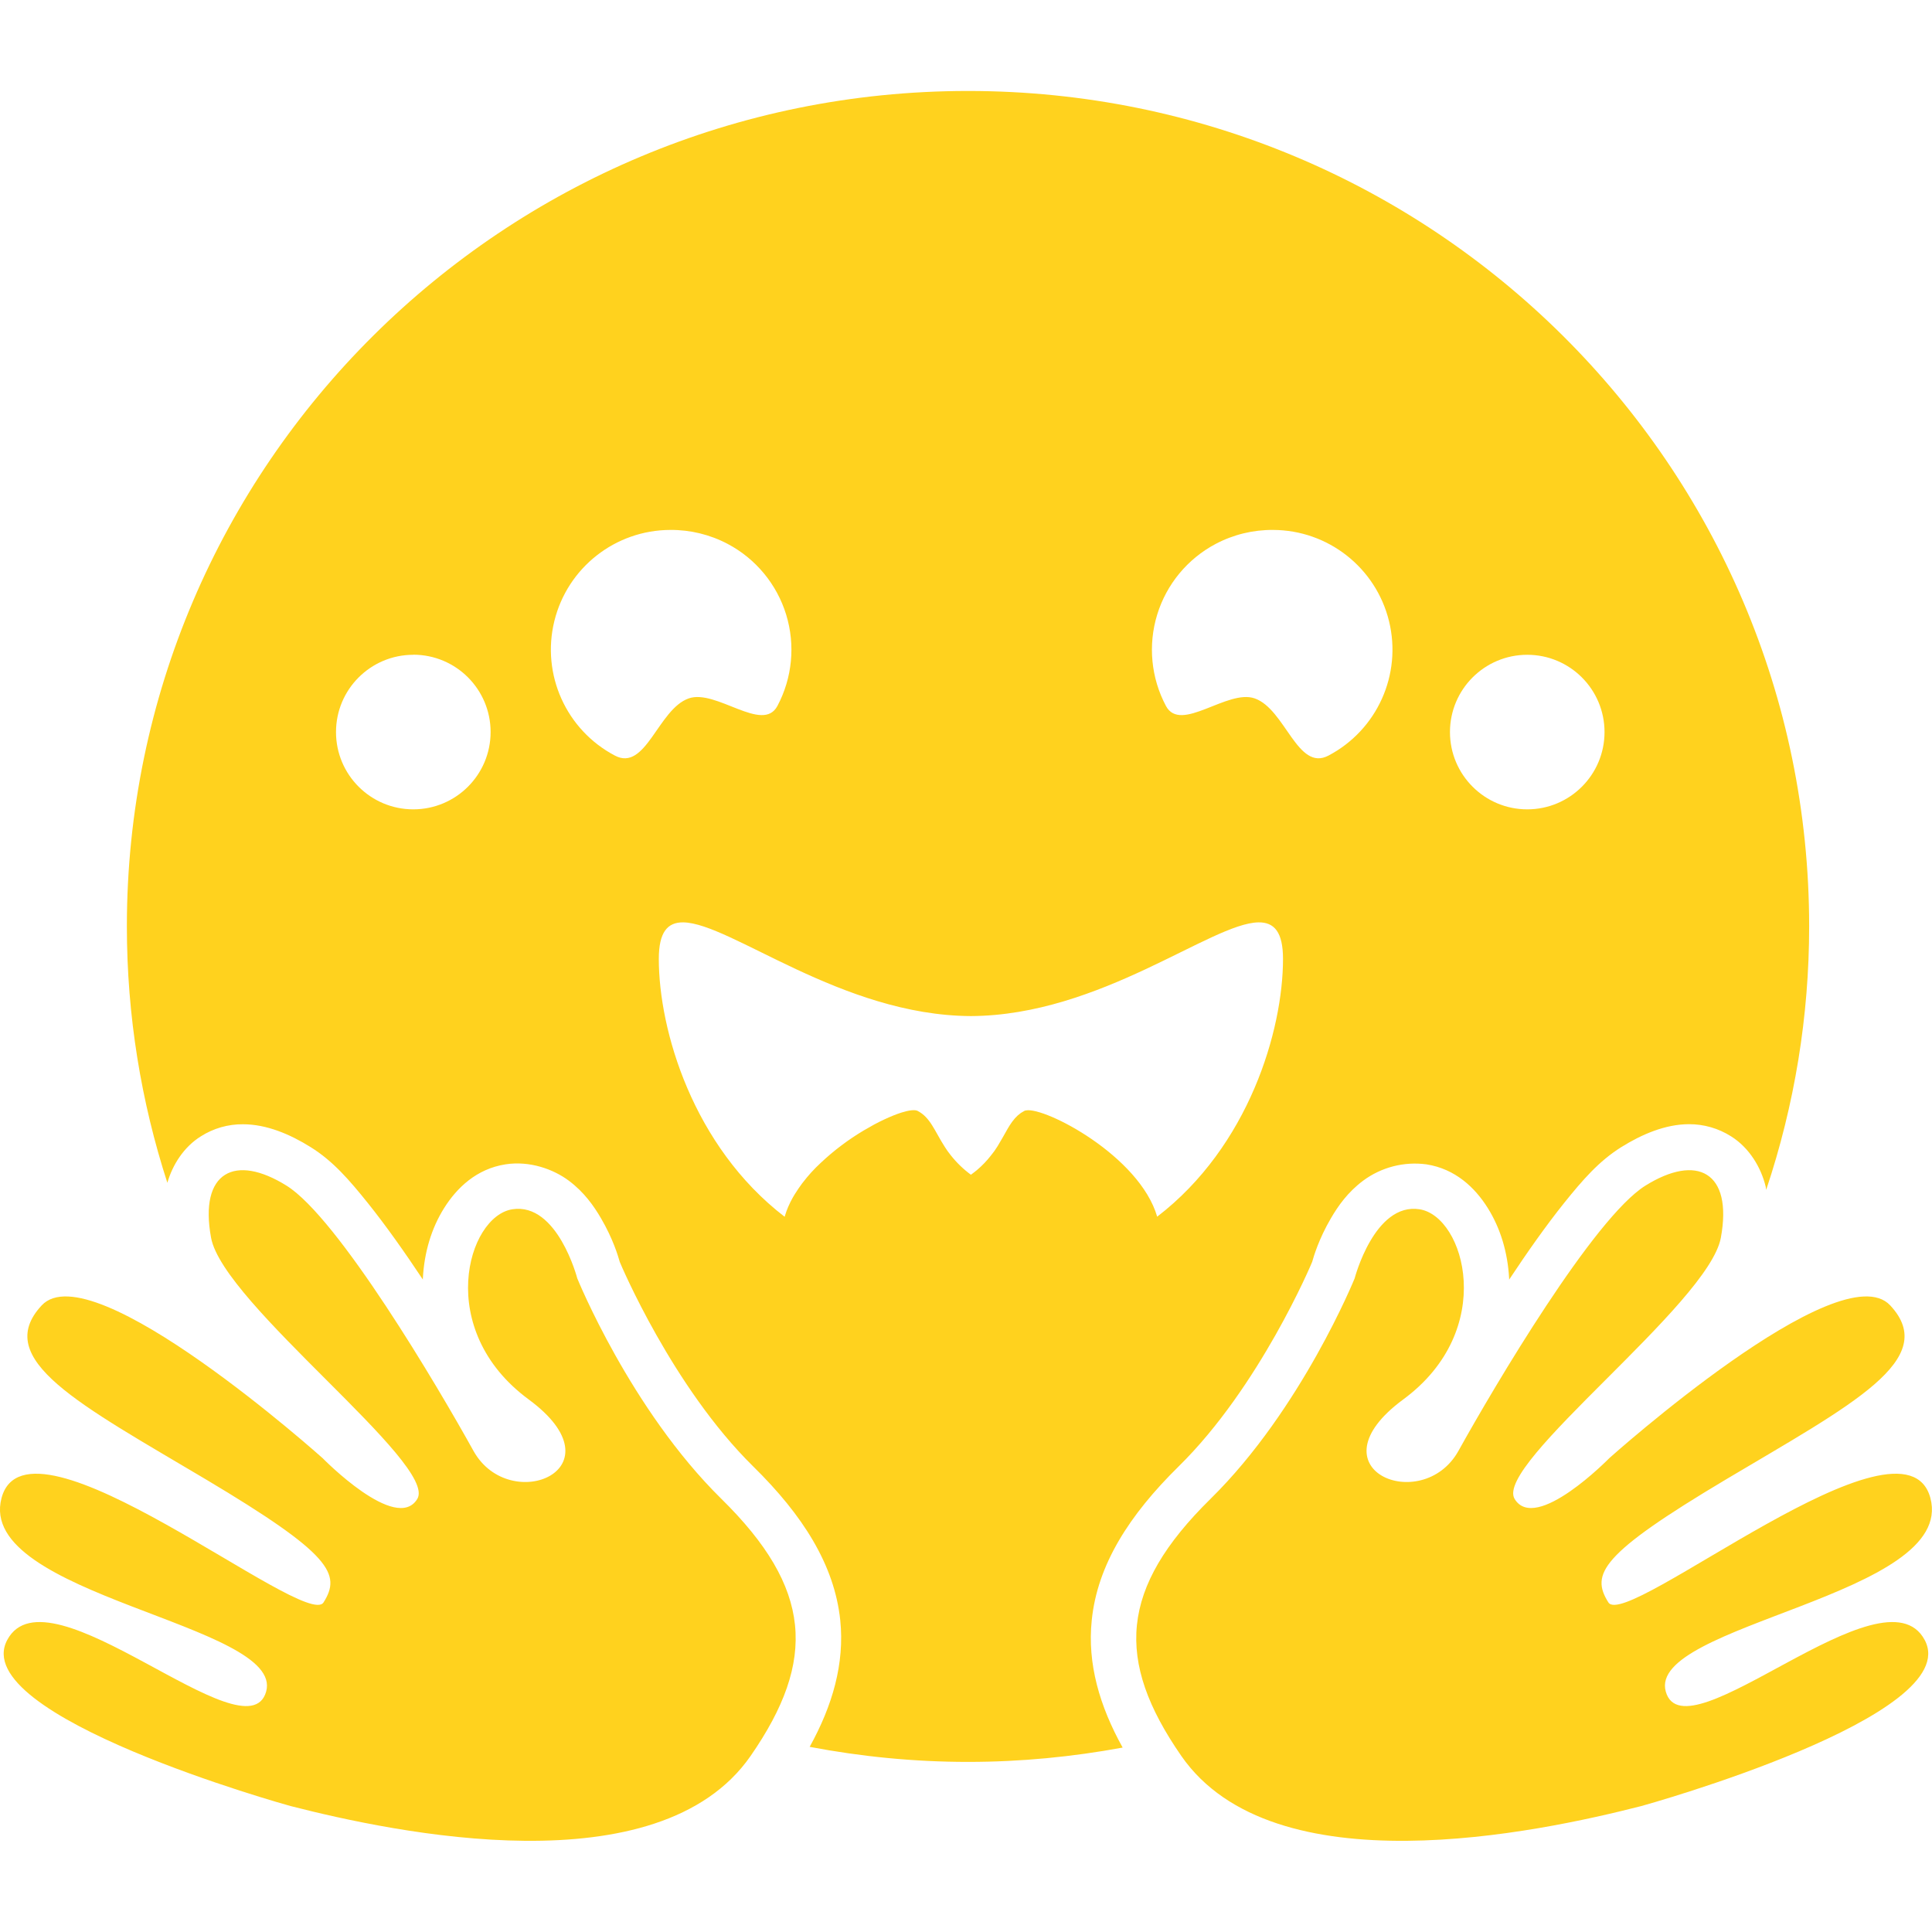
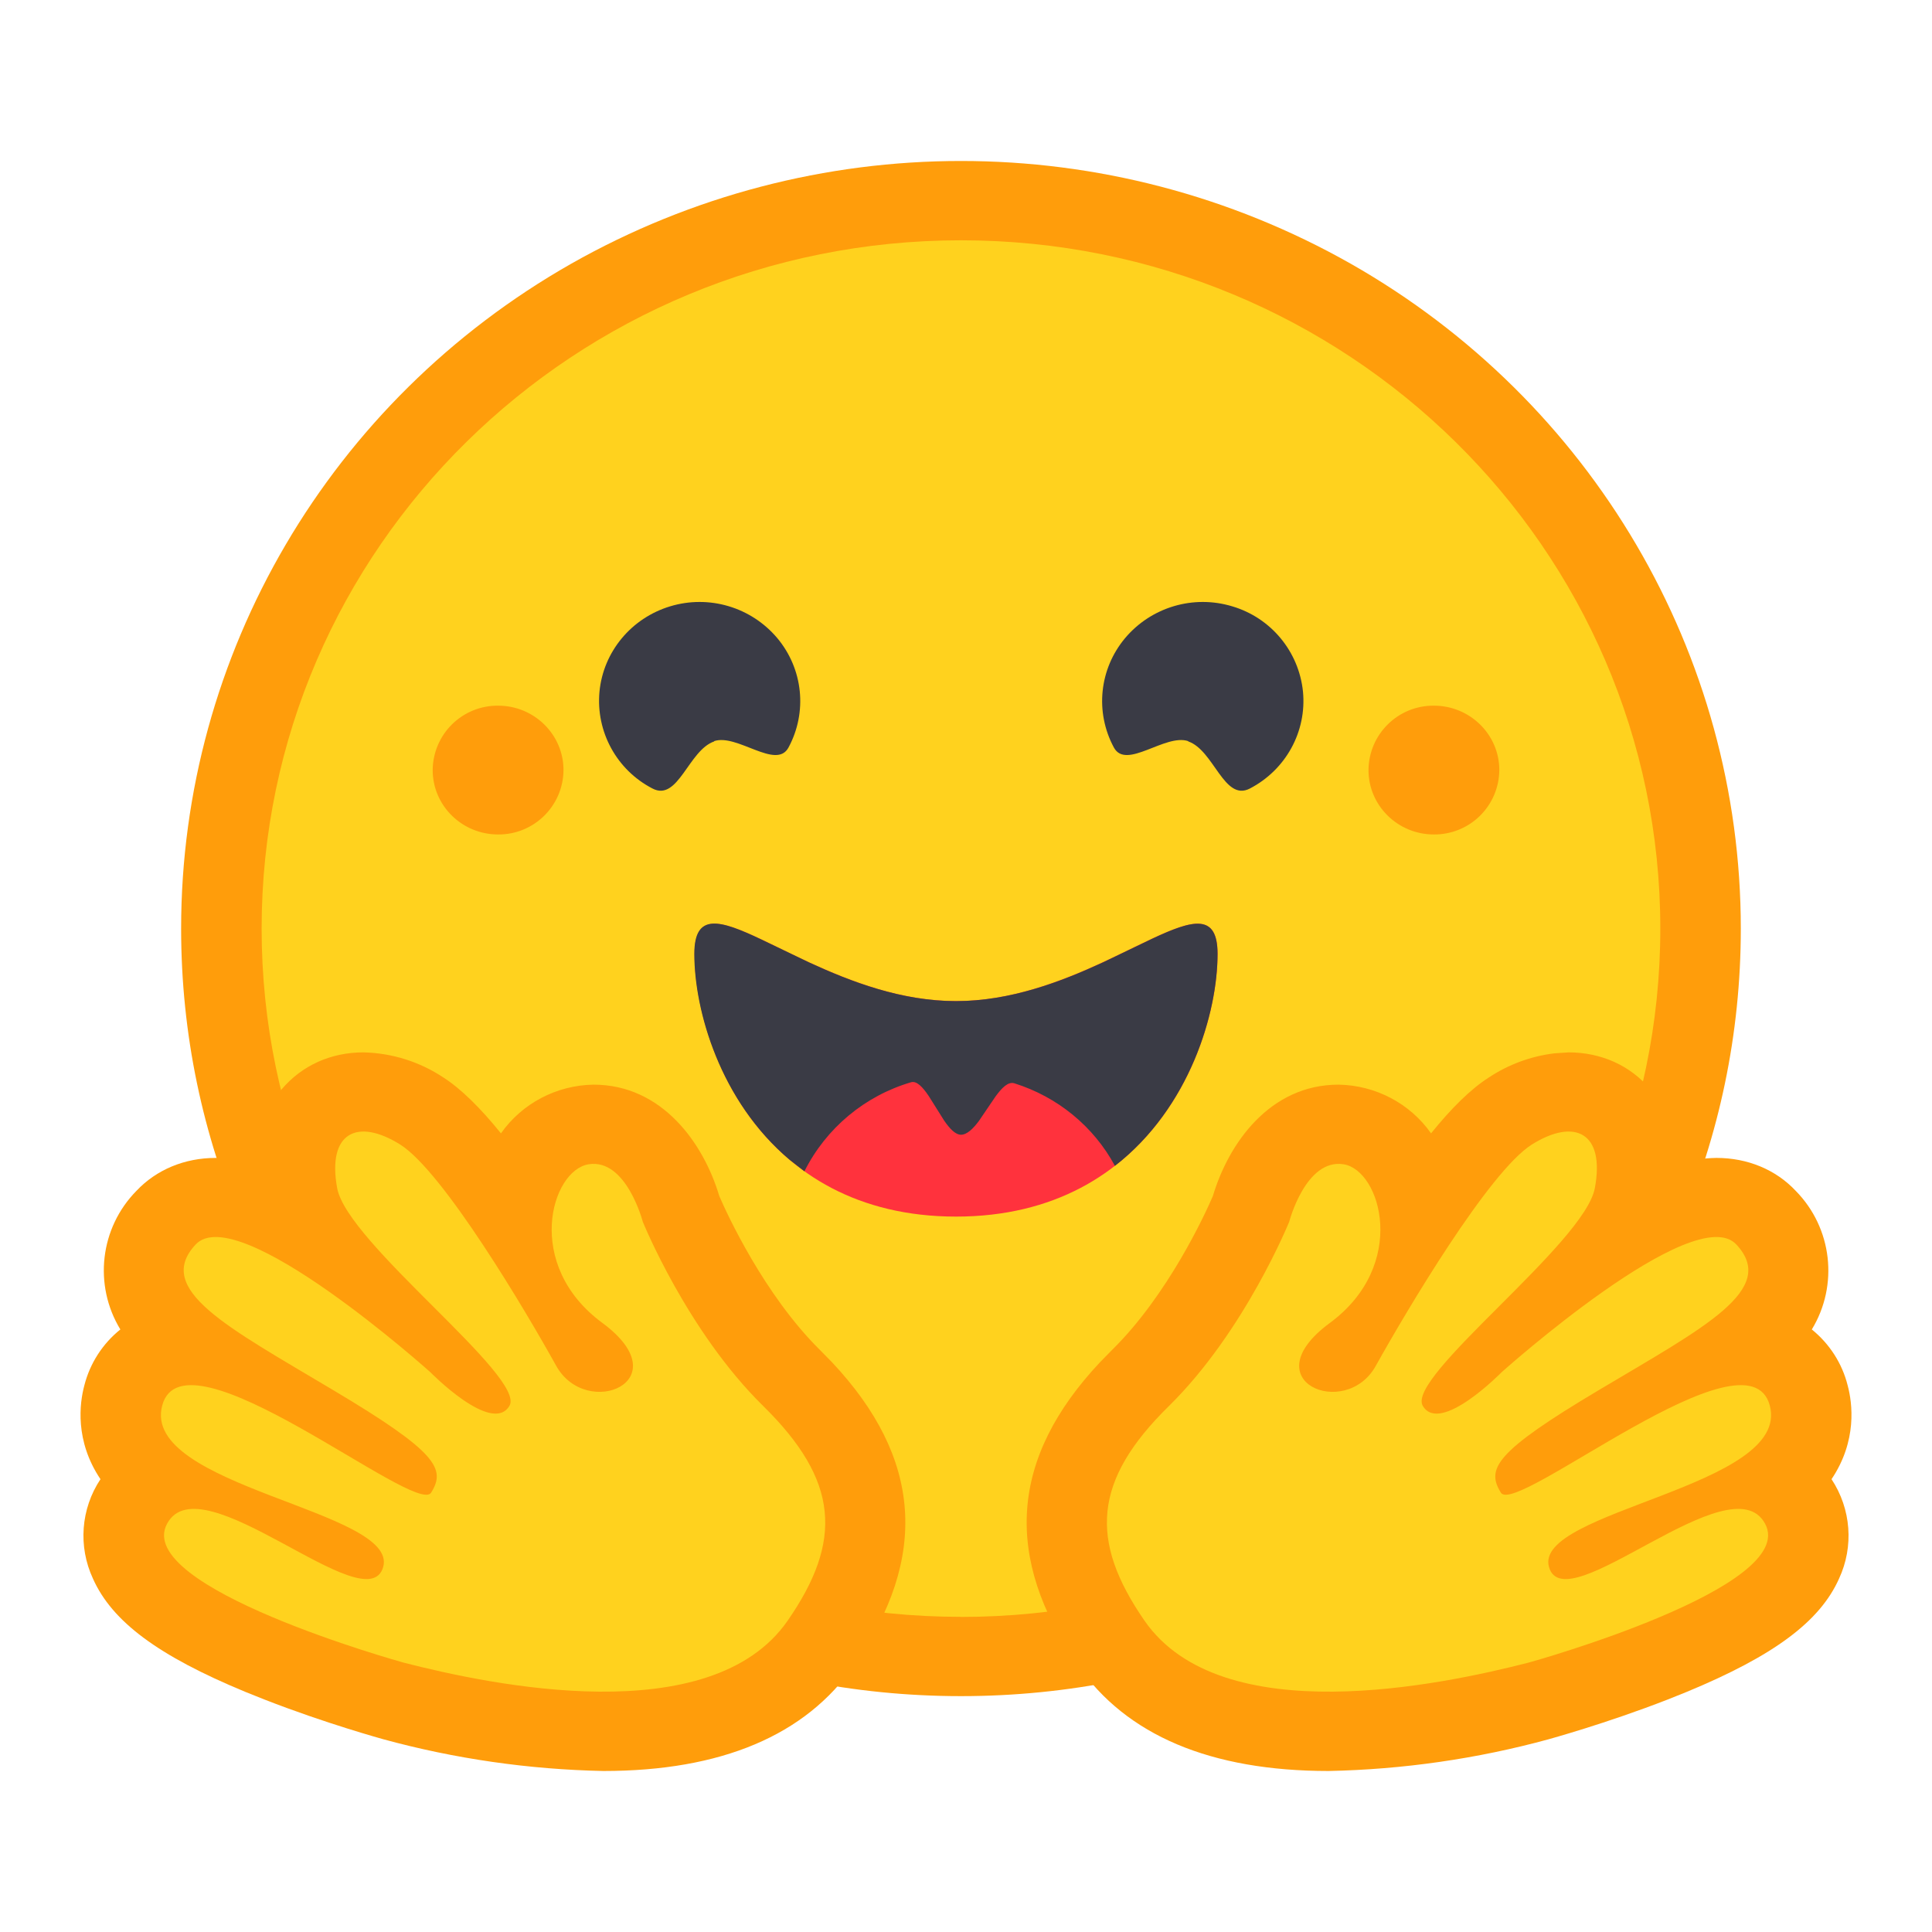
- <svg xmlns="http://www.w3.org/2000/svg" fill="#FFD21E" role="img" viewBox="0 0 24 24">
-   <path d="M12.025 1.13c-5.77 0-10.449 4.647-10.449 10.378 0 1.112.178 2.181.503 3.185.064-.222.203-.444.416-.577a.96.96 0 0 1 .524-.15c.293 0 .584.124.84.284.278.173.48.408.71.694.226.282.458.611.684.951v-.014c.017-.324.106-.622.264-.874s.403-.487.762-.543c.3-.047.596.06.787.203s.31.313.4.467c.15.257.212.468.233.542.01.026.653 1.552 1.657 2.54.616.605 1.01 1.223 1.082 1.912.055.537-.096 1.059-.38 1.572.637.121 1.294.187 1.967.187.657 0 1.298-.063 1.921-.178-.287-.517-.44-1.041-.384-1.581.07-.69.465-1.307 1.081-1.913 1.004-.987 1.647-2.513 1.657-2.539.021-.074.083-.285.233-.542.09-.154.208-.323.4-.467a1.08 1.08 0 0 1 .787-.203c.359.056.604.29.762.543s.247.55.265.874v.015c.225-.34.457-.67.683-.952.23-.286.432-.52.71-.694.257-.16.547-.284.84-.285a.97.97 0 0 1 .524.151c.228.143.373.388.43.625l.006.04a10.3 10.3 0 0 0 .534-3.273c0-5.731-4.678-10.378-10.449-10.378M8.327 6.583a1.5 1.5 0 0 1 .713.174 1.487 1.487 0 0 1 .617 2.013c-.183.343-.762-.214-1.102-.094-.38.134-.532.914-.917.71a1.487 1.487 0 0 1 .69-2.803m7.486 0a1.487 1.487 0 0 1 .689 2.803c-.385.204-.536-.576-.916-.71-.34-.12-.92.437-1.103.094a1.487 1.487 0 0 1 .617-2.013 1.5 1.5 0 0 1 .713-.174m-10.68 1.55a.96.96 0 1 1 0 1.921.96.96 0 0 1 0-1.92m13.838 0a.96.96 0 1 1 0 1.92.96.96 0 0 1 0-1.92M8.489 11.458c.588.01 1.965 1.157 3.572 1.164 1.607-.007 2.984-1.155 3.572-1.164.196-.003.305.12.305.454 0 .886-.424 2.328-1.563 3.202-.22-.756-1.396-1.366-1.63-1.32q-.011.001-.02.006l-.044.026-.01.008-.03.024q-.018.017-.035.036l-.032.04a1 1 0 0 0-.058.09l-.014.025q-.049.088-.11.19a1 1 0 0 1-.083.116 1.2 1.2 0 0 1-.173.18q-.035.029-.075.058a1.3 1.3 0 0 1-.251-.243 1 1 0 0 1-.076-.107c-.124-.193-.177-.363-.337-.444-.034-.016-.104-.008-.2.022q-.094.03-.216.087-.06.028-.125.063l-.13.074q-.067.04-.136.086a3 3 0 0 0-.135.096 3 3 0 0 0-.26.219 2 2 0 0 0-.12.121 2 2 0 0 0-.106.128l-.002.002a2 2 0 0 0-.09.132l-.001.001a1.2 1.2 0 0 0-.105.212q-.013.036-.024.073c-1.139-.875-1.563-2.317-1.563-3.203 0-.334.109-.457.305-.454m.836 10.354c.824-1.19.766-2.082-.365-3.194-1.13-1.112-1.789-2.738-1.789-2.738s-.246-.945-.806-.858-.97 1.499.202 2.362c1.173.864-.233 1.45-.685.64-.45-.812-1.683-2.896-2.322-3.295s-1.089-.175-.938.647 2.822 2.813 2.562 3.244-1.176-.506-1.176-.506-2.866-2.567-3.49-1.898.473 1.23 2.037 2.16c1.564.932 1.686 1.178 1.464 1.53s-3.675-2.511-4-1.297c-.323 1.214 3.524 1.567 3.287 2.405-.238.839-2.71-1.587-3.216-.642-.506.946 3.49 2.056 3.522 2.064 1.29.33 4.568 1.028 5.713-.624m5.349 0c-.824-1.19-.766-2.082.365-3.194 1.13-1.112 1.789-2.738 1.789-2.738s.246-.945.806-.858.97 1.499-.202 2.362c-1.173.864.233 1.45.685.64.451-.812 1.683-2.896 2.322-3.295s1.089-.175.938.647-2.822 2.813-2.562 3.244 1.176-.506 1.176-.506 2.866-2.567 3.49-1.898-.473 1.23-2.037 2.16c-1.564.932-1.686 1.178-1.464 1.53s3.675-2.511 4-1.297c.323 1.214-3.524 1.567-3.287 2.405.238.839 2.71-1.587 3.216-.642.506.946-3.49 2.056-3.522 2.064-1.29.33-4.568 1.028-5.713-.624" />
+ <svg xmlns="http://www.w3.org/2000/svg" height="1em" style="flex:none;line-height:1" viewBox="0 0 24 24" width="1em">
+   <path d="M2.25 11.535c0-3.407 1.847-6.554 4.844-8.258a9.822 9.822 0 019.687 0c2.997 1.704 4.844 4.851 4.844 8.258 0 5.266-4.337 9.535-9.687 9.535S2.25 16.8 2.25 11.535z" fill="#FF9D0B" />
+   <path d="M11.938 20.086c4.797 0 8.687-3.829 8.687-8.551 0-4.722-3.89-8.55-8.687-8.55-4.798 0-8.688 3.828-8.688 8.55 0 4.722 3.89 8.55 8.688 8.55z" fill="#FFD21E" />
+   <path d="M11.875 15.113c2.457 0 3.25-2.156 3.25-3.263 0-.576-.393-.394-1.023-.089-.582.283-1.365.675-2.224.675-1.798 0-3.25-1.693-3.25-.586 0 1.107.79 3.263 3.25 3.263h-.003z" fill="#FF323D" />
+   <path d="M14.76 9.21c.32.108.445.753.767.585.447-.233.707-.708.659-1.204a1.235 1.235 0 00-.879-1.059 1.262 1.262 0 00-1.33.394c-.322.384-.377.92-.14 1.36.153.283.638-.177.925-.079l-.002.003zm-5.887 0c-.32.108-.448.753-.768.585a1.226 1.226 0 01-.658-1.204c.048-.495.395-.913.878-1.059a1.262 1.262 0 011.33.394c.322.384.377.92.14 1.36-.152.283-.64-.177-.925-.079l.003.003zm1.12 5.34a2.166 2.166 0 011.325-1.106c.07-.02.144.06.219.171l.192.306c.069.1.139.175.209.175.074 0 .15-.074.223-.172l.205-.302c.08-.11.157-.188.234-.165.537.168.986.536 1.25 1.026.932-.724 1.275-1.905 1.275-2.633 0-.508-.306-.426-.81-.19l-.616.296c-.52.24-1.148.48-1.824.48-.676 0-1.302-.24-1.823-.48l-.589-.283c-.52-.248-.838-.342-.838.177 0 .703.32 1.831 1.187 2.56l.18.14z" fill="#3A3B45" />
+   <path d="M17.812 10.366a.806.806 0 00.813-.8c0-.441-.364-.8-.813-.8a.806.806 0 00-.812.8c0 .442.364.8.812.8zm-11.624 0a.806.806 0 00.812-.8c0-.441-.364-.8-.812-.8a.806.806 0 00-.813.8c0 .442.364.8.813.8zM4.515 13.073c-.405 0-.765.162-1.017.46a1.455 1.455 0 00-.333.925 1.801 1.801 0 00-.485-.074c-.387 0-.737.146-.985.409a1.41 1.41 0 00-.2 1.722 1.302 1.302 0 00-.447.694c-.06.222-.12.69.2 1.166a1.267 1.267 0 00-.093 1.236c.238.533.81.958 1.89 1.405l.24.096c.768.3 1.473.492 1.478.494.89.243 1.808.375 2.732.394 1.465 0 2.513-.443 3.115-1.314.93-1.342.842-2.575-.274-3.763l-.151-.154c-.692-.684-1.155-1.69-1.25-1.912-.195-.655-.71-1.383-1.562-1.383-.46.007-.889.233-1.15.605-.25-.31-.495-.553-.715-.694a1.87 1.87 0 00-.993-.312zm14.97 0c.405 0 .767.162 1.017.46.216.262.333.588.333.925.158-.047.322-.071.487-.074.388 0 .738.146.985.409a1.41 1.41 0 01.2 1.722c.22.178.377.422.445.694.06.222.12.69-.2 1.166.244.37.279.836.093 1.236-.238.533-.81.958-1.889 1.405l-.239.096c-.77.3-1.475.492-1.48.494-.89.243-1.808.375-2.732.394-1.465 0-2.513-.443-3.115-1.314-.93-1.342-.842-2.575.274-3.763l.151-.154c.695-.684 1.157-1.69 1.252-1.912.195-.655.708-1.383 1.56-1.383.46.007.889.233 1.15.605.25-.31.495-.553.718-.694.244-.162.523-.265.814-.3l.176-.012z" fill="#FF9D0B" />
+   <path d="M9.785 20.132c.688-.994.638-1.74-.305-2.667-.945-.928-1.495-2.288-1.495-2.288s-.205-.788-.672-.714c-.468.074-.81 1.25.17 1.971.977.721-.195 1.21-.573.534-.375-.677-1.405-2.416-1.94-2.751-.532-.332-.907-.148-.782.541.125.687 2.357 2.35 2.14 2.707-.218.362-.983-.42-.983-.42S2.953 14.9 2.43 15.46c-.52.558.398 1.026 1.7 1.803 1.308.778 1.41.985 1.225 1.28-.187.295-3.07-2.1-3.34-1.083-.27 1.011 2.943 1.304 2.745 2.006-.2.7-2.265-1.324-2.685-.537-.425.79 2.913 1.718 2.94 1.725 1.075.276 3.813.859 4.77-.522zm4.432 0c-.687-.994-.64-1.74.305-2.667.943-.928 1.493-2.288 1.493-2.288s.205-.788.675-.714c.465.074.807 1.25-.17 1.971-.98.721.195 1.21.57.534.377-.677 1.407-2.416 1.94-2.751.532-.332.91-.148.782.541-.125.687-2.355 2.35-2.137 2.707.215.362.98-.42.98-.42S21.05 14.9 21.57 15.46c.52.558-.395 1.026-1.7 1.803-1.308.778-1.408.985-1.225 1.28.187.295 3.07-2.1 3.34-1.083.27 1.011-2.94 1.304-2.743 2.006.2.7 2.263-1.324 2.685-.537.423.79-2.912 1.718-2.94 1.725-1.077.276-3.815.859-4.77-.522z" fill="#FFD21E" />
</svg>
